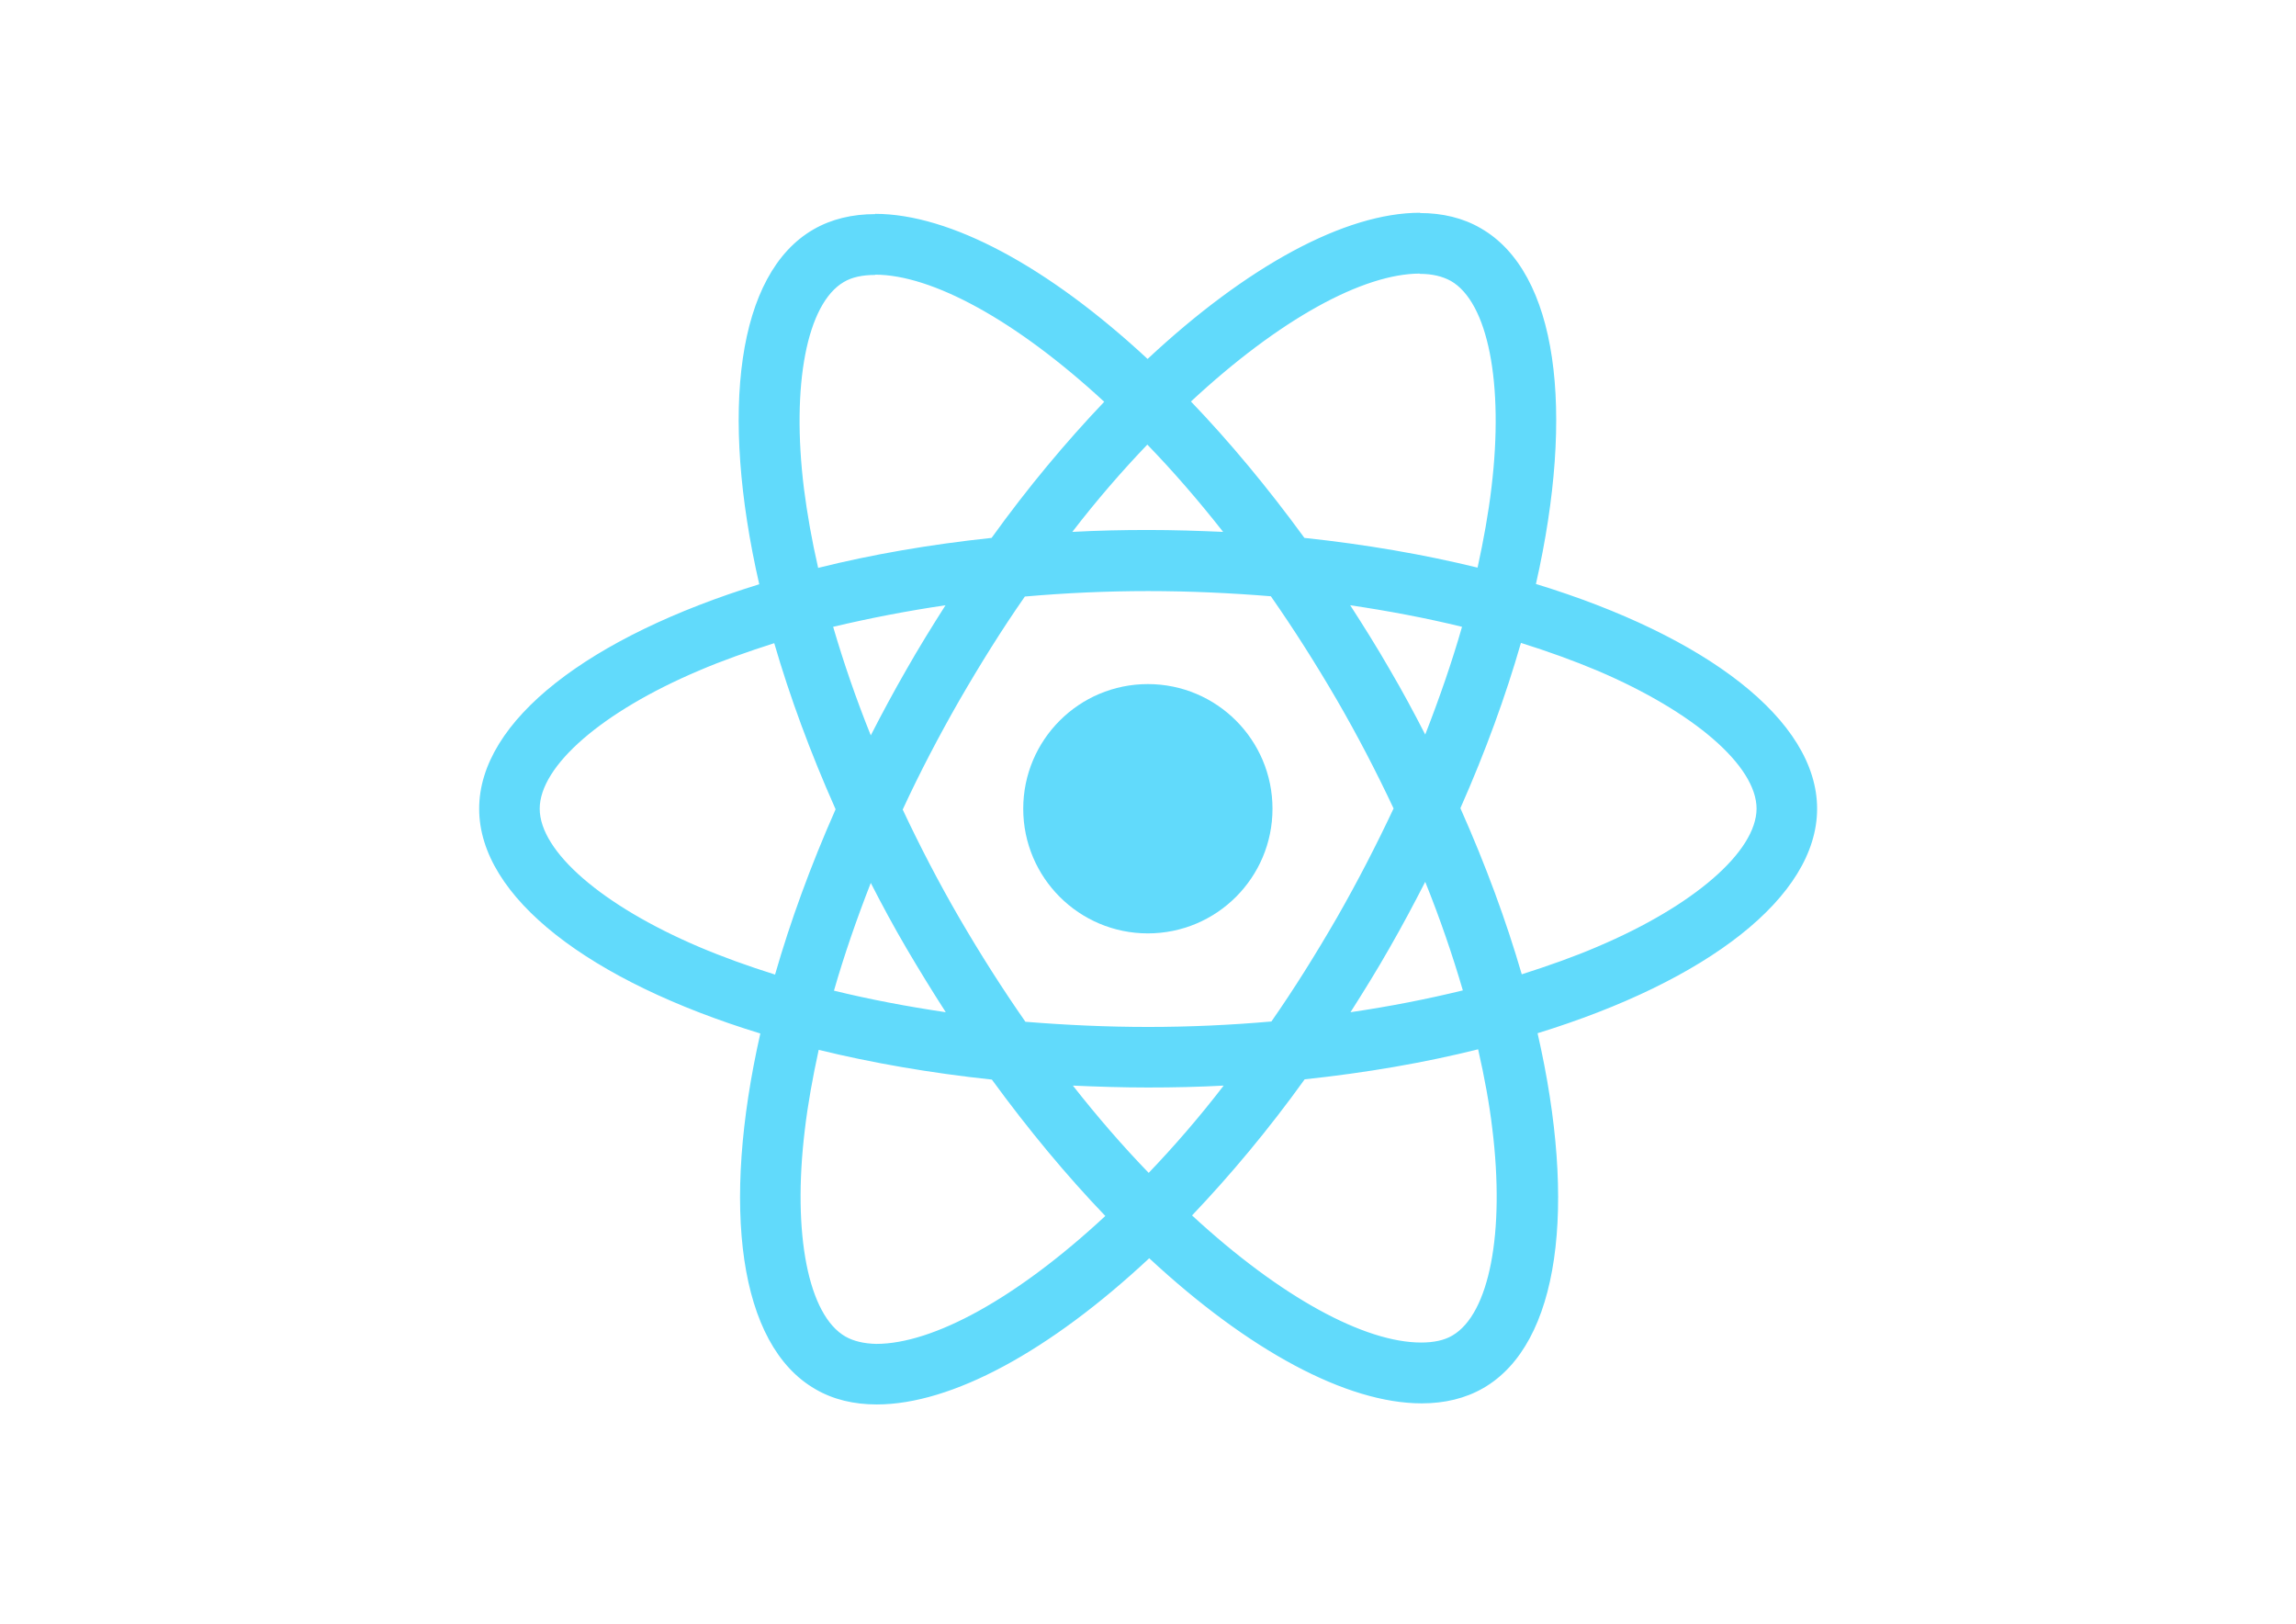
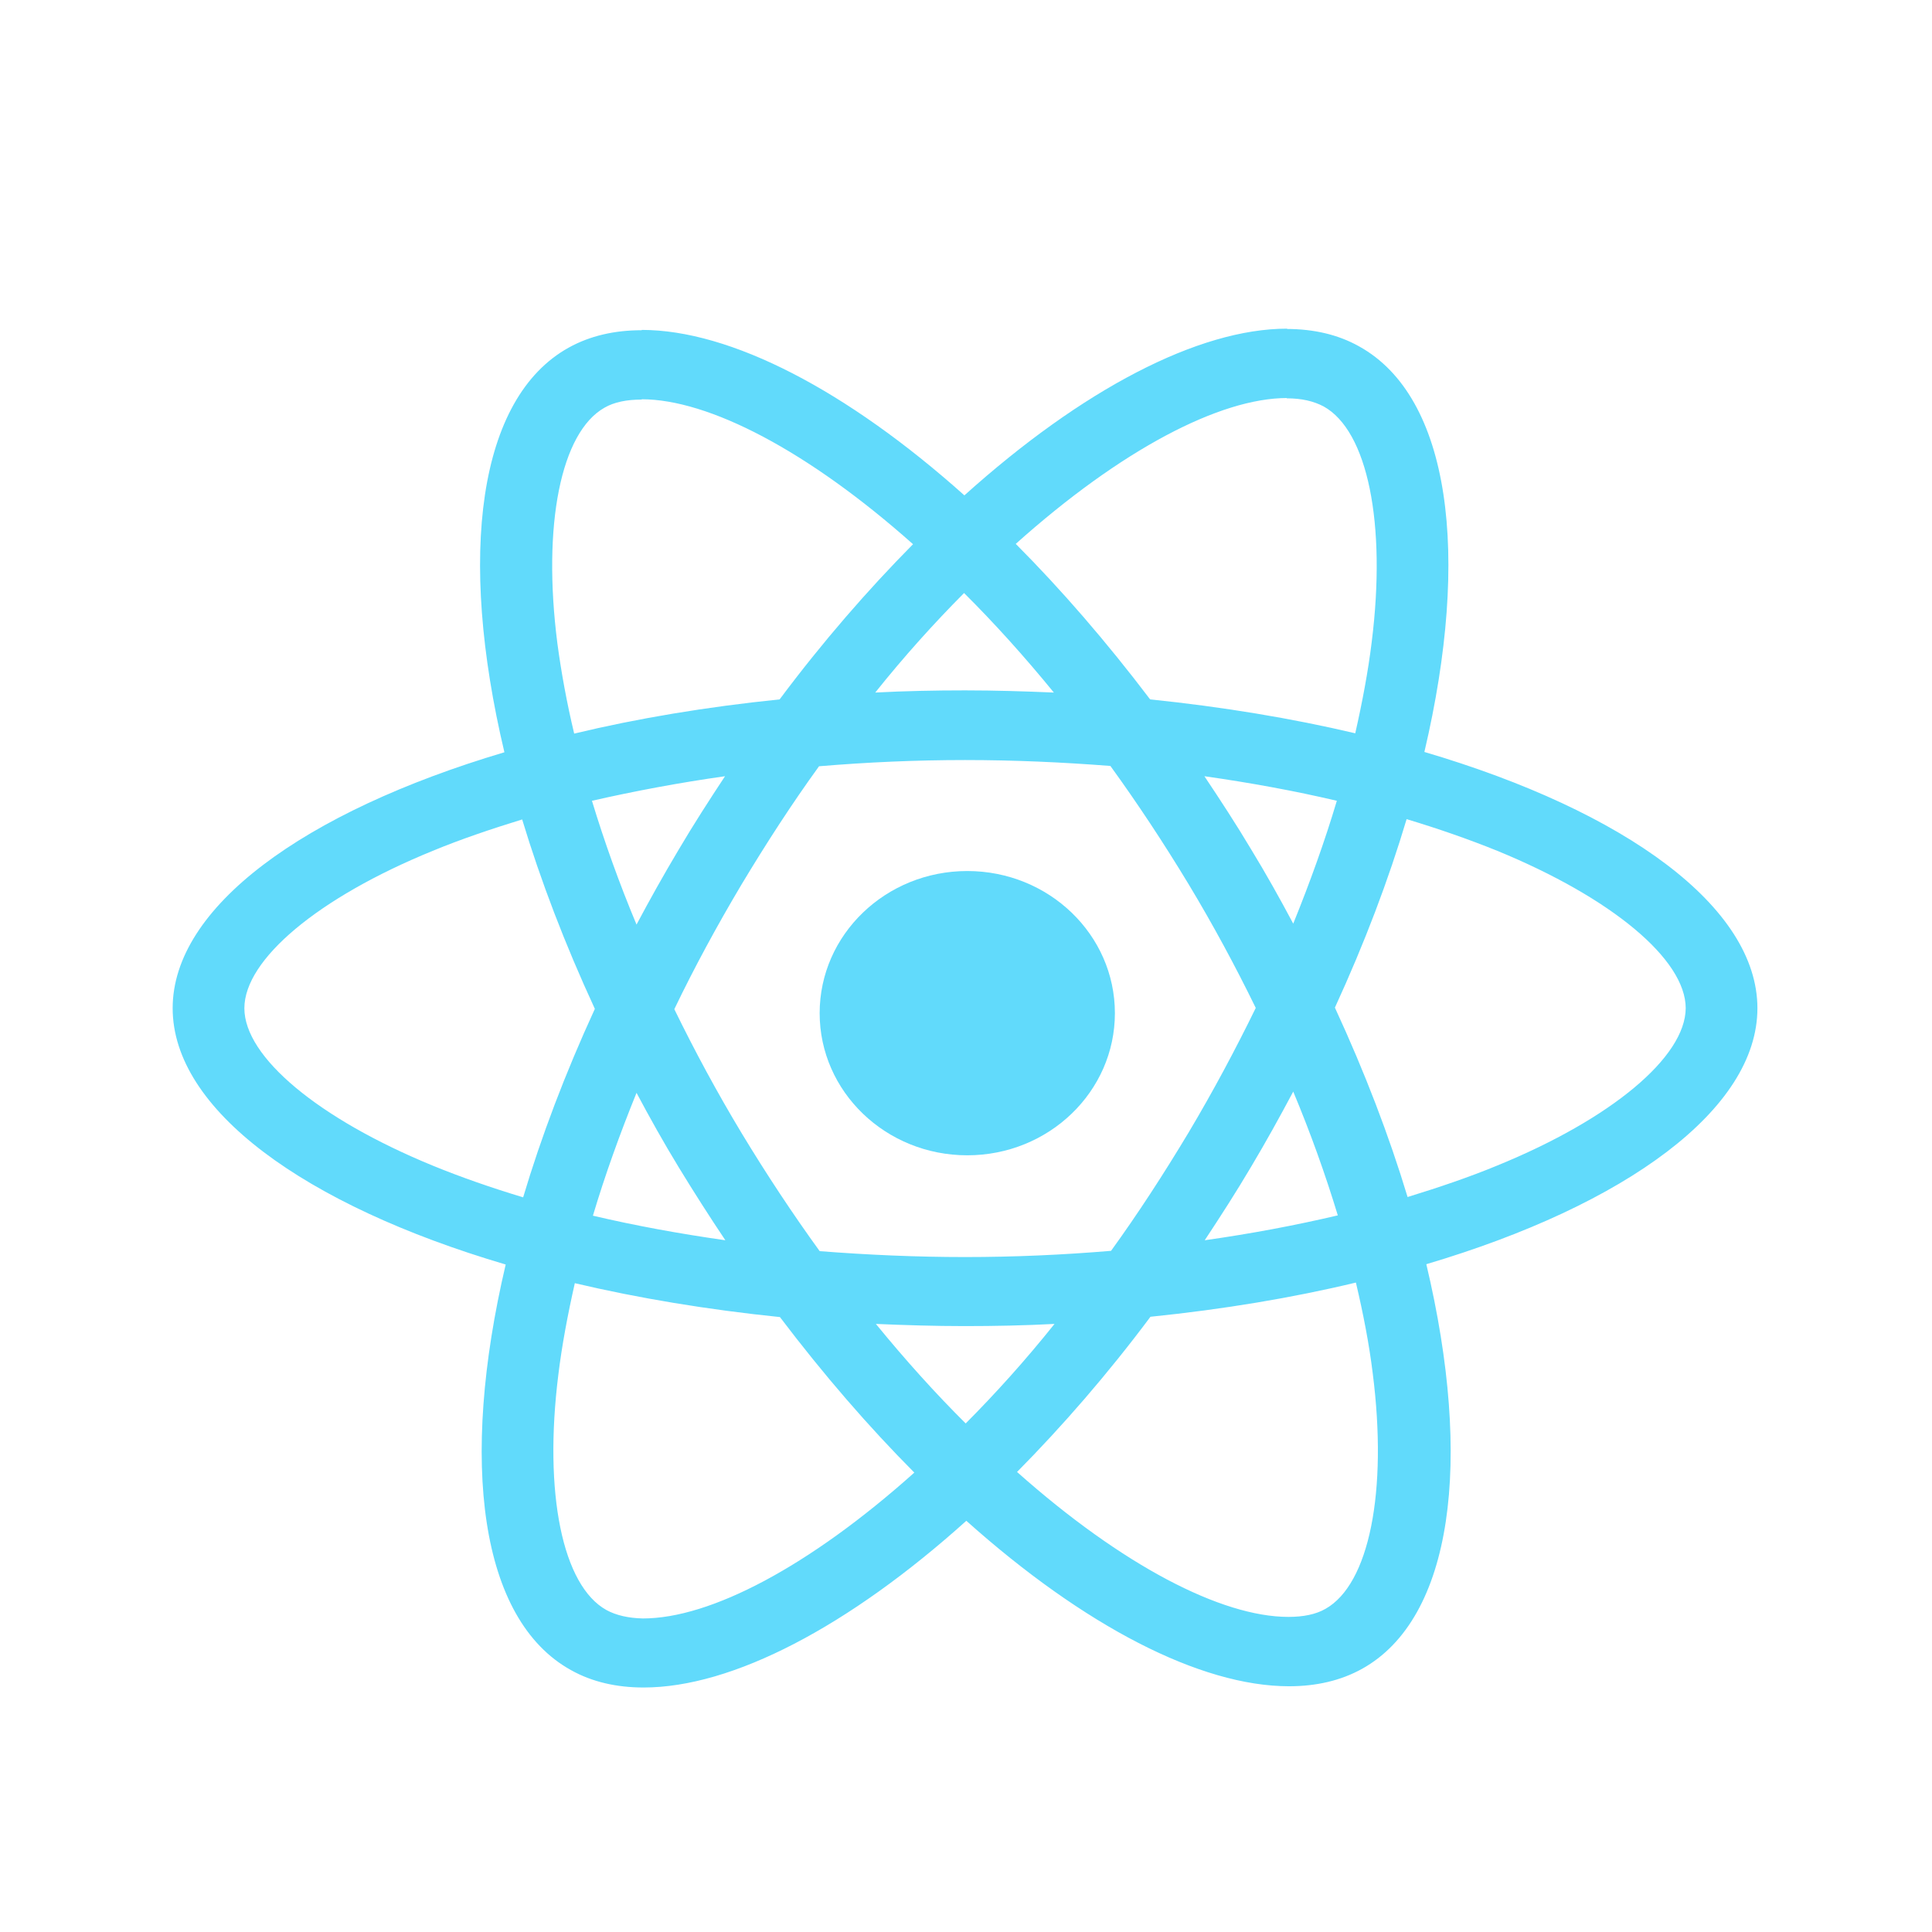
- <svg xmlns="http://www.w3.org/2000/svg" viewBox="0 0 841.9 595.3">
-   <g fill="#61DAFB">
-     <path d="M666.3 296.5c0-32.5-40.7-63.3-103.1-82.4 14.4-63.6 8-114.2-20.2-130.4-6.5-3.8-14.1-5.6-22.4-5.6v22.3c4.6 0 8.3.9 11.4 2.6 13.6 7.8 19.5 37.5 14.9 75.7-1.1 9.4-2.9 19.3-5.1 29.4-19.6-4.8-41-8.5-63.5-10.9-13.5-18.5-27.5-35.3-41.6-50 32.6-30.3 63.2-46.9 84-46.9V78c-27.5 0-63.5 19.6-99.9 53.6-36.4-33.8-72.4-53.2-99.9-53.2v22.3c20.7 0 51.4 16.5 84 46.6-14 14.7-28 31.4-41.3 49.9-22.6 2.4-44 6.1-63.6 11-2.3-10-4-19.7-5.2-29-4.7-38.2 1.1-67.9 14.6-75.8 3-1.8 6.9-2.6 11.5-2.6V78.5c-8.4 0-16 1.8-22.6 5.6-28.1 16.2-34.4 66.7-19.9 130.1-62.2 19.2-102.7 49.9-102.7 82.3 0 32.5 40.7 63.3 103.1 82.4-14.4 63.6-8 114.2 20.2 130.4 6.5 3.8 14.1 5.6 22.5 5.6 27.5 0 63.5-19.6 99.9-53.6 36.4 33.8 72.4 53.2 99.9 53.2 8.4 0 16-1.8 22.6-5.6 28.1-16.2 34.4-66.7 19.9-130.1 62-19.1 102.5-49.9 102.5-82.3zm-130.2-66.7c-3.7 12.9-8.3 26.2-13.5 39.5-4.1-8-8.4-16-13.1-24-4.6-8-9.5-15.8-14.4-23.4 14.2 2.1 27.9 4.7 41 7.9zm-45.8 106.5c-7.8 13.5-15.8 26.3-24.1 38.2-14.9 1.3-30 2-45.2 2-15.1 0-30.2-.7-45-1.9-8.3-11.9-16.4-24.6-24.2-38-7.6-13.1-14.5-26.4-20.8-39.8 6.2-13.4 13.2-26.8 20.7-39.9 7.8-13.5 15.8-26.3 24.1-38.2 14.9-1.3 30-2 45.2-2 15.1 0 30.2.7 45 1.9 8.3 11.9 16.4 24.6 24.2 38 7.6 13.1 14.5 26.4 20.8 39.8-6.3 13.4-13.2 26.8-20.7 39.9zm32.3-13c5.4 13.4 10 26.8 13.8 39.8-13.1 3.2-26.9 5.9-41.2 8 4.9-7.7 9.8-15.6 14.4-23.7 4.6-8 8.9-16.1 13-24.1zM421.2 430c-9.3-9.6-18.6-20.3-27.8-32 9 .4 18.2.7 27.5.7 9.4 0 18.7-.2 27.8-.7-9 11.7-18.3 22.4-27.5 32zm-74.4-58.9c-14.2-2.1-27.9-4.7-41-7.9 3.7-12.9 8.3-26.2 13.5-39.5 4.1 8 8.4 16 13.1 24 4.7 8 9.5 15.8 14.4 23.4zM420.7 163c9.3 9.6 18.6 20.3 27.8 32-9-.4-18.2-.7-27.5-.7-9.4 0-18.7.2-27.8.7 9-11.7 18.3-22.4 27.5-32zm-74 58.9c-4.9 7.7-9.8 15.6-14.4 23.7-4.6 8-8.9 16-13 24-5.4-13.4-10-26.8-13.8-39.8 13.1-3.1 26.9-5.8 41.2-7.9zm-90.5 125.2c-35.4-15.1-58.3-34.9-58.3-50.6 0-15.7 22.9-35.6 58.3-50.6 8.6-3.7 18-7 27.7-10.1 5.7 19.6 13.2 40 22.5 60.9-9.2 20.8-16.6 41.1-22.2 60.6-9.9-3.1-19.3-6.5-28-10.2zM310 490c-13.6-7.8-19.5-37.5-14.9-75.7 1.1-9.4 2.9-19.3 5.1-29.4 19.6 4.8 41 8.5 63.5 10.9 13.5 18.5 27.5 35.3 41.6 50-32.6 30.3-63.2 46.9-84 46.9-4.5-.1-8.3-1-11.3-2.7zm237.2-76.2c4.7 38.2-1.1 67.9-14.6 75.8-3 1.8-6.9 2.6-11.5 2.6-20.7 0-51.4-16.5-84-46.6 14-14.7 28-31.4 41.3-49.9 22.6-2.4 44-6.1 63.6-11 2.3 10.1 4.1 19.8 5.2 29.1zm38.5-66.7c-8.6 3.7-18 7-27.7 10.1-5.7-19.6-13.2-40-22.5-60.9 9.2-20.8 16.6-41.1 22.2-60.6 9.9 3.1 19.3 6.5 28.1 10.2 35.4 15.1 58.3 34.9 58.3 50.6-.1 15.7-23 35.6-58.4 50.6zM320.8 78.4z" />
-     <circle cx="420.9" cy="296.5" r="45.7" />
-     <path d="M520.5 78.1z" />
+ <svg xmlns="http://www.w3.org/2000/svg" viewBox="1 0.5 377.953 377.953" version="1.1" id="svg10" width="100mm" height="100mm">
+   <defs id="defs14" />
+   <g fill="#61dafb" id="g8" transform="matrix(0.6319265,0,0,0.6084387,0.8230315,-35.18808)">
+     <path d="m 544.331,382.828 c 0,-32.5 -40.7,-63.3 -103.1,-82.4 14.4,-63.6 8,-114.2 -20.2,-130.4 -6.5,-3.8 -14.1,-5.6 -22.4,-5.6 v 22.3 c 4.6,0 8.3,0.9 11.4,2.6 13.6,7.8 19.5,37.5 14.9,75.7 -1.1,9.4 -2.9,19.3 -5.1,29.4 -19.6,-4.8 -41,-8.5 -63.5,-10.9 -13.5,-18.5 -27.5,-35.3 -41.6,-50 32.6,-30.3 63.2,-46.9 84,-46.9 v -22.3 c -27.5,0 -63.5,19.6 -99.9,53.6 -36.4,-33.8 -72.4,-53.2 -99.9,-53.2 v 22.3 c 20.7,0 51.4,16.5 84,46.6 -14,14.7 -28,31.4 -41.3,49.9 -22.6,2.4 -44,6.1 -63.6,11 -2.3,-10 -4,-19.7 -5.2,-29 -4.7,-38.2 1.1,-67.9 14.6,-75.8 3,-1.8 6.9,-2.6 11.5,-2.6 v -22.3 c -8.4,0 -16,1.8 -22.6,5.6 -28.1,16.2 -34.4,66.7 -19.9,130.1 -62.2,19.2 -102.7,49.9 -102.7,82.3 0,32.5 40.7,63.3 103.1,82.4 -14.4,63.6 -8,114.2 20.2,130.4 6.5,3.8 14.1,5.6 22.5,5.6 27.5,0 63.5,-19.6 99.9,-53.6 36.4,33.8 72.4,53.2 99.9,53.2 8.4,0 16,-1.8 22.6,-5.6 28.1,-16.2 34.4,-66.7 19.9,-130.1 62,-19.1 102.5,-49.9 102.5,-82.3 z m -130.2,-66.7 c -3.7,12.9 -8.3,26.2 -13.5,39.5 -4.1,-8 -8.4,-16 -13.1,-24 -4.6,-8 -9.5,-15.8 -14.4,-23.4 14.2,2.1 27.9,4.7 41,7.9 z m -45.8,106.5 c -7.8,13.5 -15.8,26.3 -24.1,38.2 -14.9,1.3 -30,2 -45.2,2 -15.1,0 -30.2,-0.7 -45,-1.9 -8.3,-11.9 -16.4,-24.6 -24.2,-38 -7.6,-13.1 -14.5,-26.4 -20.8,-39.8 6.2,-13.4 13.2,-26.8 20.7,-39.9 7.8,-13.5 15.8,-26.3 24.1,-38.2 14.9,-1.3 30,-2 45.2,-2 15.1,0 30.2,0.7 45,1.9 8.3,11.9 16.4,24.6 24.2,38 7.6,13.1 14.5,26.4 20.8,39.8 -6.3,13.4 -13.2,26.8 -20.7,39.9 z m 32.3,-13 c 5.4,13.4 10,26.8 13.8,39.8 -13.1,3.2 -26.9,5.9 -41.2,8 4.9,-7.7 9.8,-15.6 14.4,-23.7 4.6,-8 8.9,-16.1 13,-24.1 z m -101.4,106.7 c -9.3,-9.6 -18.6,-20.3 -27.8,-32 9,0.4 18.2,0.7 27.5,0.7 9.4,0 18.7,-0.2 27.8,-0.7 -9,11.7 -18.3,22.4 -27.5,32 z m -74.4,-58.9 c -14.2,-2.1 -27.9,-4.7 -41,-7.9 3.7,-12.9 8.3,-26.2 13.5,-39.5 4.1,8 8.4,16 13.1,24 4.7,8 9.5,15.8 14.4,23.4 z m 73.9,-208.1 c 9.3,9.6 18.6,20.3 27.8,32 -9,-0.4 -18.2,-0.7 -27.5,-0.7 -9.4,0 -18.7,0.2 -27.8,0.7 9,-11.7 18.3,-22.4 27.5,-32 z m -74,58.9 c -4.9,7.7 -9.8,15.6 -14.4,23.7 -4.6,8 -8.9,16 -13,24 -5.4,-13.4 -10,-26.8 -13.8,-39.8 13.1,-3.1 26.9,-5.8 41.2,-7.9 z m -90.5,125.2 c -35.4,-15.1 -58.3,-34.9 -58.3,-50.6 0,-15.7 22.9,-35.6 58.3,-50.6 8.6,-3.7 18,-7 27.7,-10.1 5.7,19.6 13.2,40 22.5,60.9 -9.2,20.8 -16.6,41.1 -22.2,60.6 -9.9,-3.1 -19.3,-6.5 -28,-10.2 z m 53.8,142.9 c -13.6,-7.8 -19.5,-37.5 -14.9,-75.7 1.1,-9.4 2.9,-19.3 5.1,-29.4 19.6,4.8 41,8.5 63.5,10.9 13.5,18.5 27.5,35.3 41.6,50 -32.6,30.3 -63.2,46.9 -84,46.9 -4.5,-0.1 -8.3,-1 -11.3,-2.7 z m 237.2,-76.2 c 4.7,38.2 -1.1,67.9 -14.6,75.8 -3,1.8 -6.9,2.6 -11.5,2.6 -20.7,0 -51.4,-16.5 -84,-46.6 14,-14.7 28,-31.4 41.3,-49.9 22.6,-2.4 44,-6.1 63.6,-11 2.3,10.1 4.1,19.8 5.2,29.1 z m 38.5,-66.7 c -8.6,3.7 -18,7 -27.7,10.1 -5.7,-19.6 -13.2,-40 -22.5,-60.9 9.2,-20.8 16.6,-41.1 22.2,-60.6 9.9,3.1 19.3,6.5 28.1,10.2 35.4,15.1 58.3,34.9 58.3,50.6 -0.1,15.7 -23,35.6 -58.4,50.6 z m -264.9,-268.7 z" id="path2" />
+     <circle cx="299.723" cy="384.412" r="45.7" id="circle4" />
+     <path d="M 520.5,78.1 Z" id="path6" />
  </g>
</svg>
